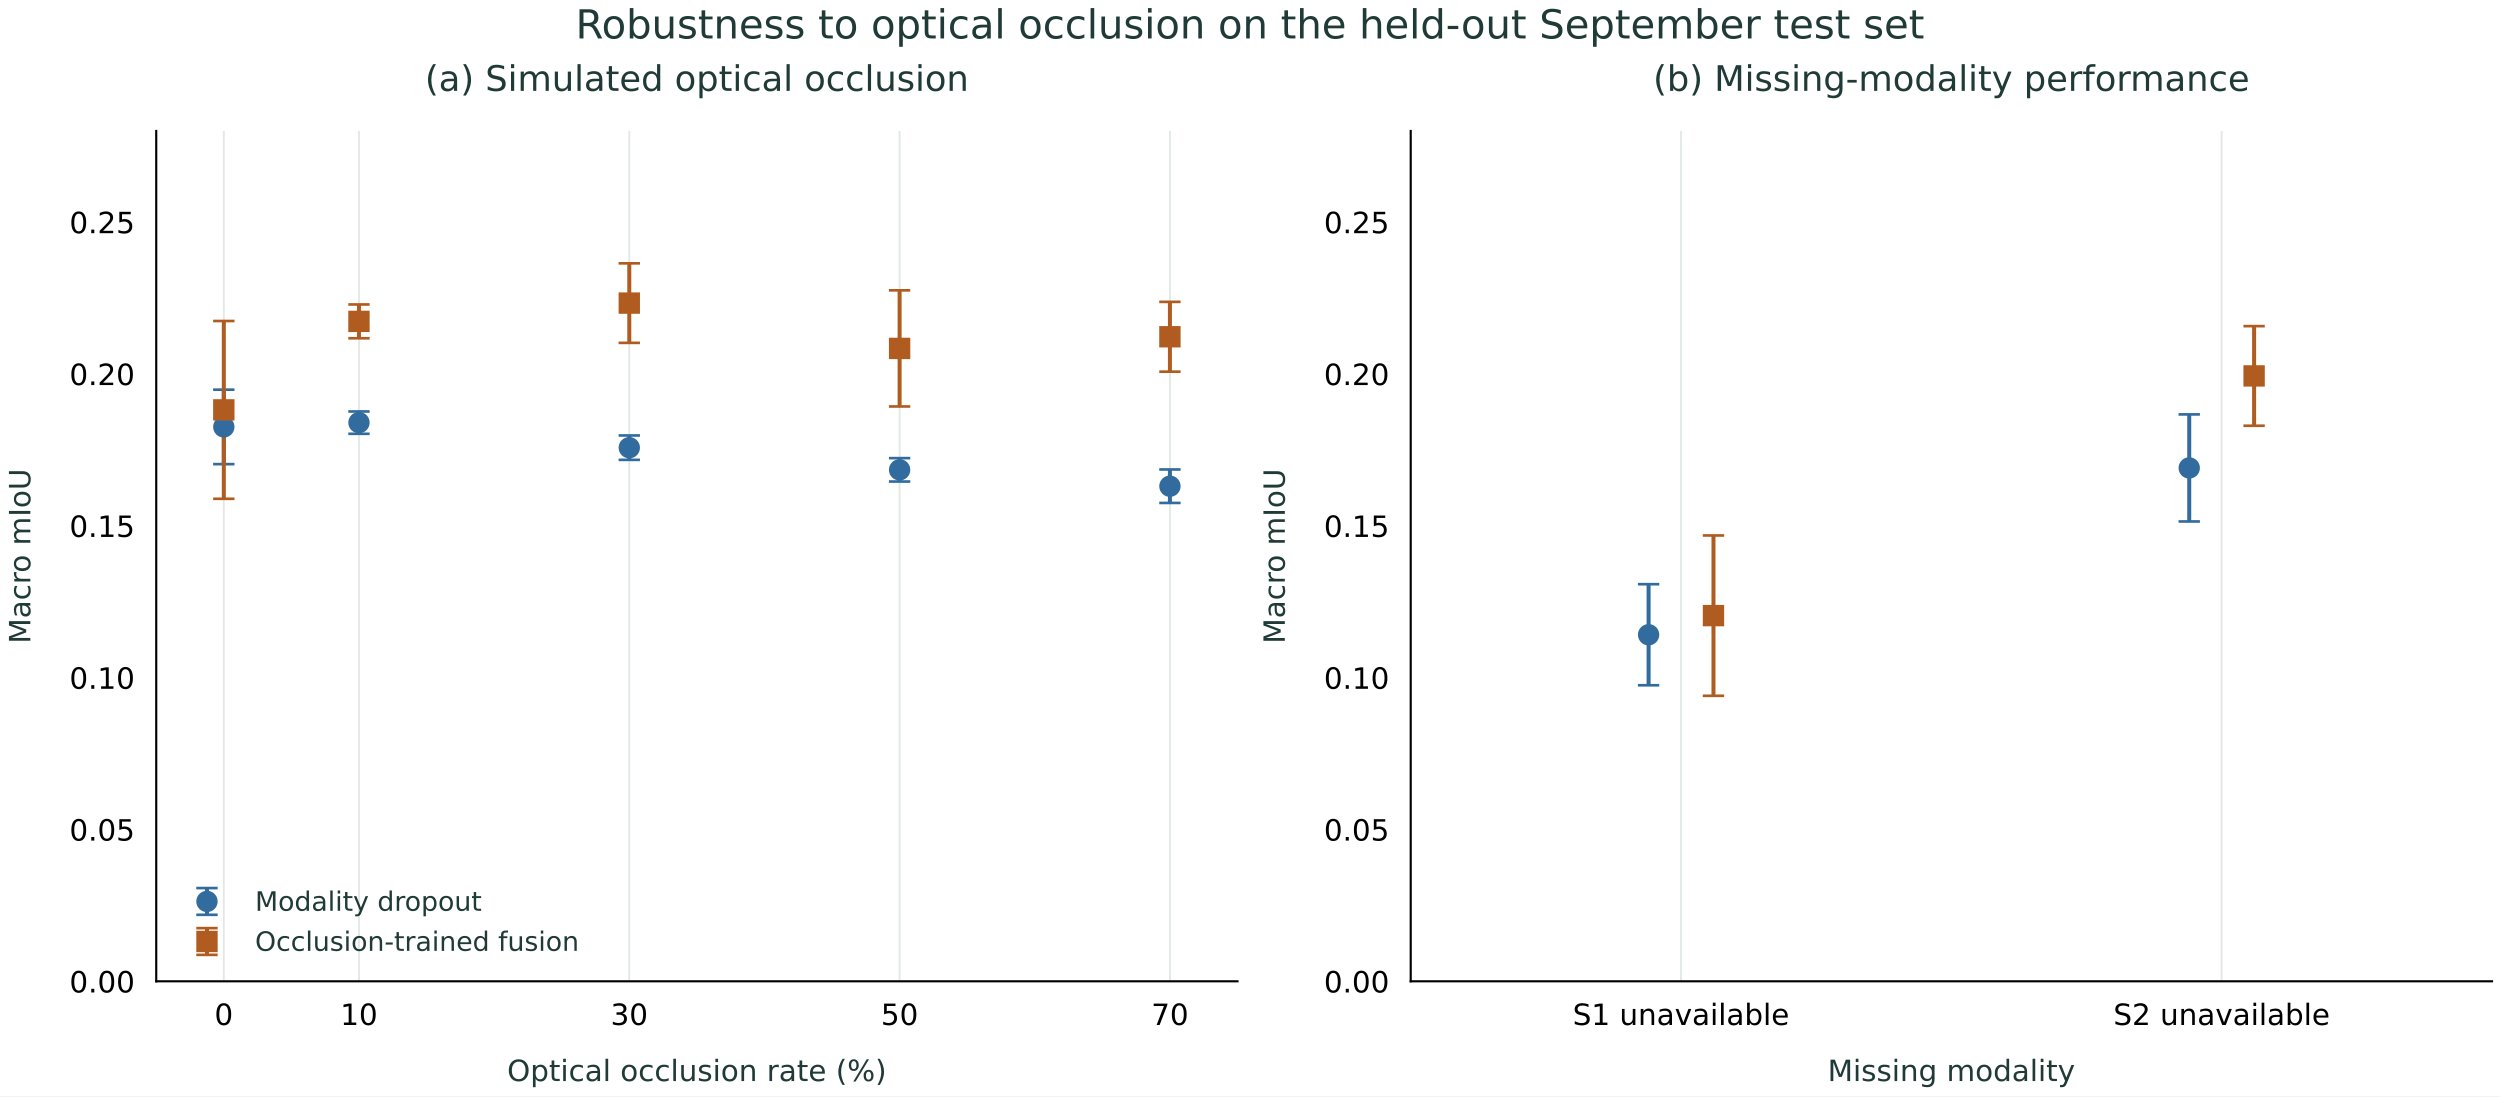
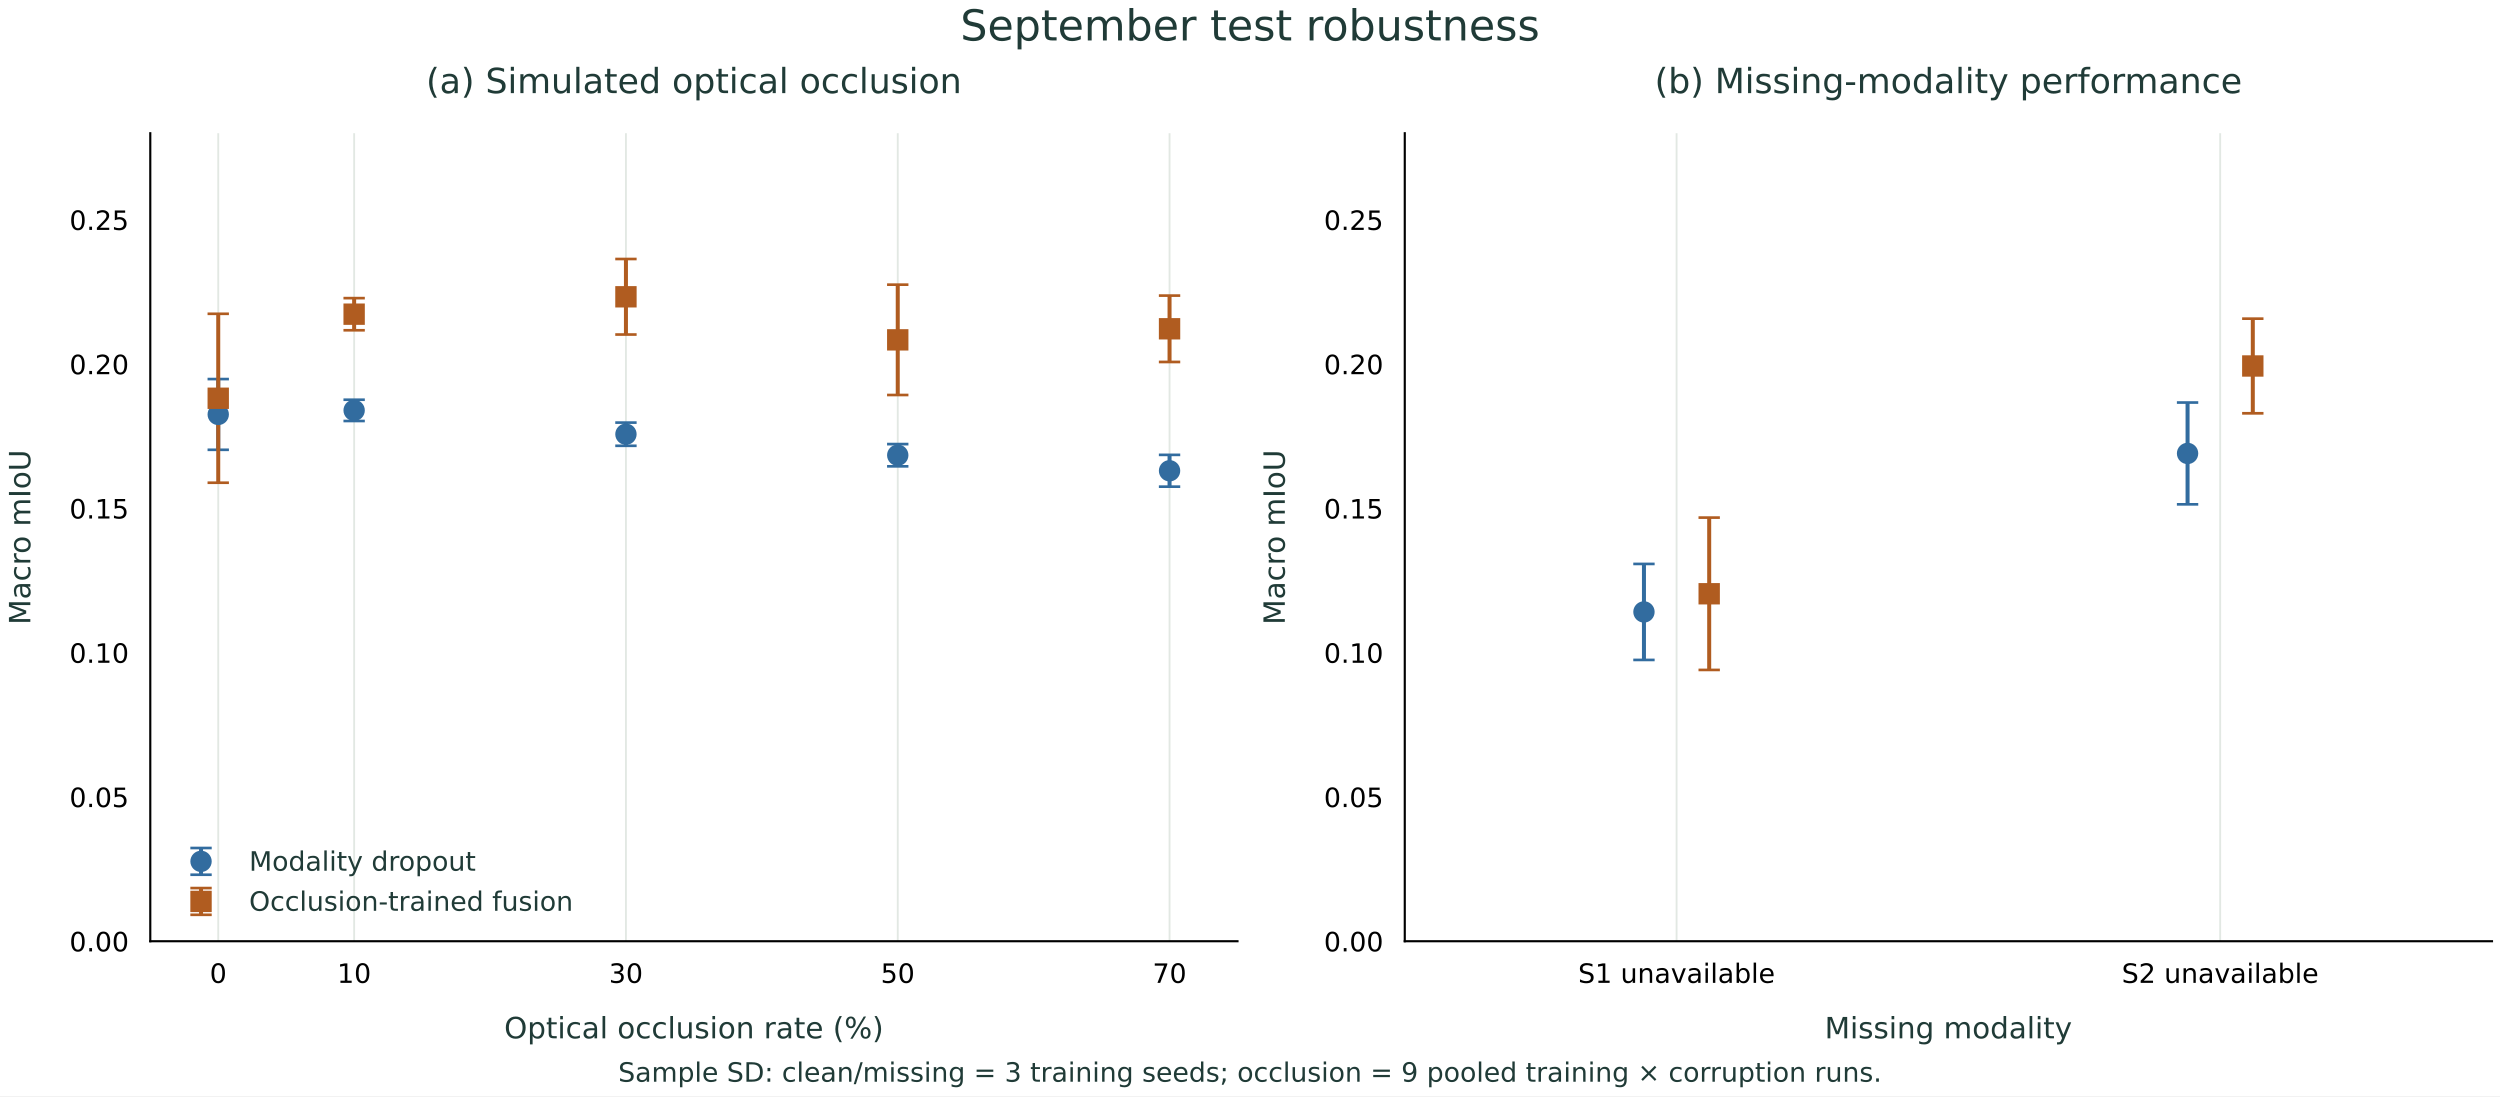
<svg xmlns="http://www.w3.org/2000/svg" xmlns:xlink="http://www.w3.org/1999/xlink" width="936pt" height="410.4pt" viewBox="0 0 936 410.4" version="1.1">
  <defs>
    <style type="text/css">*{stroke-linejoin: round; stroke-linecap: butt}</style>
  </defs>
  <g id="figure_1">
    <g id="patch_1">
      <path d="M 0 410.4 L 936 410.4 L 936 0 L 0 0 z " style="fill: #ffffff" />
    </g>
    <g id="axes_1">
      <g id="patch_2">
-         <path d="M 58.492 367.398 L 463.32 367.398 L 463.32 49.032 L 58.492 49.032 z " style="fill: #ffffff" />
+         <path d="M 56.266 352.397 L 463.32 352.397 L 463.32 49.88 L 56.266 49.88 z " style="fill: #ffffff" />
      </g>
      <g id="matplotlib.axis_1">
        <g id="xtick_1">
          <g id="line2d_1">
-             <path d="M 83.794 367.398 L 83.794 49.032 " clip-path="url(#p57aa75a93a)" style="fill: none; stroke: #e2e8e3; stroke-width: 0.7; stroke-linecap: square" />
+             <path d="M 81.707 352.397 L 81.707 49.88 " clip-path="url(#p161d29d0d8)" style="fill: none; stroke: #e2e8e3; stroke-width: 0.7; stroke-linecap: square" />
          </g>
          <g id="line2d_2" />
          <g id="text_1">
-             <text style="font-size: 11px; font-family: 'DejaVu Sans', Arial, sans-serif; text-anchor: middle" x="83.794" y="383.755" transform="rotate(-0 83.79415 383.7555)">0</text>
+             <text style="font-size: 10px; font-family: 'DejaVu Sans', Arial, sans-serif; text-anchor: middle" x="81.707" y="367.995" transform="rotate(-0 81.70675 367.9945)">0</text>
          </g>
        </g>
        <g id="xtick_2">
          <g id="line2d_3">
-             <path d="M 134.398 367.398 L 134.398 49.032 " clip-path="url(#p57aa75a93a)" style="fill: none; stroke: #e2e8e3; stroke-width: 0.7; stroke-linecap: square" />
+             <path d="M 132.589 352.397 L 132.589 49.88 " clip-path="url(#p161d29d0d8)" style="fill: none; stroke: #e2e8e3; stroke-width: 0.7; stroke-linecap: square" />
          </g>
          <g id="line2d_4" />
          <g id="text_2">
-             <text style="font-size: 11px; font-family: 'DejaVu Sans', Arial, sans-serif; text-anchor: middle" x="134.398" y="383.755" transform="rotate(-0 134.3976 383.7555)">10</text>
+             <text style="font-size: 10px; font-family: 'DejaVu Sans', Arial, sans-serif; text-anchor: middle" x="132.589" y="367.995" transform="rotate(-0 132.5885 367.9945)">10</text>
          </g>
        </g>
        <g id="xtick_3">
          <g id="line2d_5">
-             <path d="M 235.604 367.398 L 235.604 49.032 " clip-path="url(#p57aa75a93a)" style="fill: none; stroke: #e2e8e3; stroke-width: 0.7; stroke-linecap: square" />
+             <path d="M 234.352 352.397 L 234.352 49.88 " clip-path="url(#p161d29d0d8)" style="fill: none; stroke: #e2e8e3; stroke-width: 0.7; stroke-linecap: square" />
          </g>
          <g id="line2d_6" />
          <g id="text_3">
-             <text style="font-size: 11px; font-family: 'DejaVu Sans', Arial, sans-serif; text-anchor: middle" x="235.604" y="383.755" transform="rotate(-0 235.6045 383.7555)">30</text>
+             <text style="font-size: 10px; font-family: 'DejaVu Sans', Arial, sans-serif; text-anchor: middle" x="234.352" y="367.995" transform="rotate(-0 234.352 367.9945)">30</text>
          </g>
        </g>
        <g id="xtick_4">
          <g id="line2d_7">
-             <path d="M 336.811 367.398 L 336.811 49.032 " clip-path="url(#p57aa75a93a)" style="fill: none; stroke: #e2e8e3; stroke-width: 0.7; stroke-linecap: square" />
+             <path d="M 336.116 352.397 L 336.116 49.88 " clip-path="url(#p161d29d0d8)" style="fill: none; stroke: #e2e8e3; stroke-width: 0.7; stroke-linecap: square" />
          </g>
          <g id="line2d_8" />
          <g id="text_4">
-             <text style="font-size: 11px; font-family: 'DejaVu Sans', Arial, sans-serif; text-anchor: middle" x="336.811" y="383.755" transform="rotate(-0 336.8114 383.7555)">50</text>
+             <text style="font-size: 10px; font-family: 'DejaVu Sans', Arial, sans-serif; text-anchor: middle" x="336.116" y="367.995" transform="rotate(-0 336.1156 367.9945)">50</text>
          </g>
        </g>
        <g id="xtick_5">
          <g id="line2d_9">
-             <path d="M 438.018 367.398 L 438.018 49.032 " clip-path="url(#p57aa75a93a)" style="fill: none; stroke: #e2e8e3; stroke-width: 0.7; stroke-linecap: square" />
+             <path d="M 437.879 352.397 L 437.879 49.88 " clip-path="url(#p161d29d0d8)" style="fill: none; stroke: #e2e8e3; stroke-width: 0.7; stroke-linecap: square" />
          </g>
          <g id="line2d_10" />
          <g id="text_5">
-             <text style="font-size: 11px; font-family: 'DejaVu Sans', Arial, sans-serif; text-anchor: middle" x="438.018" y="383.755" transform="rotate(-0 438.0183 383.7555)">70</text>
+             <text style="font-size: 10px; font-family: 'DejaVu Sans', Arial, sans-serif; text-anchor: middle" x="437.879" y="367.995" transform="rotate(-0 437.8791 367.9945)">70</text>
          </g>
        </g>
        <g id="text_6">
-           <text style="font-size: 11px; font-family: 'DejaVu Sans', Arial, sans-serif; text-anchor: middle; fill: #203b37" x="260.906" y="404.756" transform="rotate(-0 260.9062 404.7563)">Optical occlusion rate (%)</text>
+           <text style="font-size: 11px; font-family: 'DejaVu Sans', Arial, sans-serif; text-anchor: middle; fill: #203b37" x="259.793" y="388.755" transform="rotate(-0 259.7929 388.7551)">Optical occlusion rate (%)</text>
        </g>
      </g>
      <g id="matplotlib.axis_2">
        <g id="ytick_1">
          <g id="line2d_11" />
          <g id="text_7">
-             <text style="font-size: 11px; font-family: 'DejaVu Sans', Arial, sans-serif; text-anchor: end" x="50.492" y="371.577" transform="rotate(-0 50.49243 371.5768)">0.00</text>
+             <text style="font-size: 10px; font-family: 'DejaVu Sans', Arial, sans-serif; text-anchor: end" x="48.266" y="356.196" transform="rotate(-0 48.26586 356.1957)">0.00</text>
          </g>
        </g>
        <g id="ytick_2">
          <g id="line2d_12" />
          <g id="text_8">
-             <text style="font-size: 11px; font-family: 'DejaVu Sans', Arial, sans-serif; text-anchor: end" x="50.492" y="314.726" transform="rotate(-0 50.49243 314.7256)">0.05</text>
+             <text style="font-size: 10px; font-family: 'DejaVu Sans', Arial, sans-serif; text-anchor: end" x="48.266" y="302.175" transform="rotate(-0 48.26586 302.1748)">0.05</text>
          </g>
        </g>
        <g id="ytick_3">
          <g id="line2d_13" />
          <g id="text_9">
-             <text style="font-size: 11px; font-family: 'DejaVu Sans', Arial, sans-serif; text-anchor: end" x="50.492" y="257.875" transform="rotate(-0 50.49243 257.8745)">0.10</text>
+             <text style="font-size: 10px; font-family: 'DejaVu Sans', Arial, sans-serif; text-anchor: end" x="48.266" y="248.154" transform="rotate(-0 48.26586 248.1539)">0.10</text>
          </g>
        </g>
        <g id="ytick_4">
          <g id="line2d_14" />
          <g id="text_10">
-             <text style="font-size: 11px; font-family: 'DejaVu Sans', Arial, sans-serif; text-anchor: end" x="50.492" y="201.023" transform="rotate(-0 50.49243 201.0234)">0.15</text>
+             <text style="font-size: 10px; font-family: 'DejaVu Sans', Arial, sans-serif; text-anchor: end" x="48.266" y="194.133" transform="rotate(-0 48.26586 194.1331)">0.15</text>
          </g>
        </g>
        <g id="ytick_5">
          <g id="line2d_15" />
          <g id="text_11">
-             <text style="font-size: 11px; font-family: 'DejaVu Sans', Arial, sans-serif; text-anchor: end" x="50.492" y="144.172" transform="rotate(-0 50.49243 144.1723)">0.20</text>
+             <text style="font-size: 10px; font-family: 'DejaVu Sans', Arial, sans-serif; text-anchor: end" x="48.266" y="140.112" transform="rotate(-0 48.26586 140.1122)">0.20</text>
          </g>
        </g>
        <g id="ytick_6">
          <g id="line2d_16" />
          <g id="text_12">
-             <text style="font-size: 11px; font-family: 'DejaVu Sans', Arial, sans-serif; text-anchor: end" x="50.492" y="87.321" transform="rotate(-0 50.49243 87.32121)">0.25</text>
+             <text style="font-size: 10px; font-family: 'DejaVu Sans', Arial, sans-serif; text-anchor: end" x="48.266" y="86.091" transform="rotate(-0 48.26586 86.09129)">0.25</text>
          </g>
        </g>
        <g id="text_13">
-           <text style="font-size: 11px; font-family: 'DejaVu Sans', Arial, sans-serif; text-anchor: middle; fill: #203b37" x="11.358" y="208.215" transform="rotate(-90 11.35766 208.2149)">Macro mIoU</text>
+           <text style="font-size: 11px; font-family: 'DejaVu Sans', Arial, sans-serif; text-anchor: middle; fill: #203b37" x="11.358" y="201.138" transform="rotate(-90 11.35766 201.1384)">Macro mIoU</text>
        </g>
      </g>
      <g id="LineCollection_1">
-         <path d="M 83.794 173.763 L 83.794 145.895 " clip-path="url(#p57aa75a93a)" style="fill: none; stroke: #326c9f; stroke-width: 1.5" />
-         <path d="M 134.398 162.415 L 134.398 154.046 " clip-path="url(#p57aa75a93a)" style="fill: none; stroke: #326c9f; stroke-width: 1.5" />
-         <path d="M 235.604 172.185 L 235.604 163.05 " clip-path="url(#p57aa75a93a)" style="fill: none; stroke: #326c9f; stroke-width: 1.5" />
-         <path d="M 336.811 180.277 L 336.811 171.522 " clip-path="url(#p57aa75a93a)" style="fill: none; stroke: #326c9f; stroke-width: 1.5" />
-         <path d="M 438.018 188.298 L 438.018 175.766 " clip-path="url(#p57aa75a93a)" style="fill: none; stroke: #326c9f; stroke-width: 1.5" />
+         <path d="M 81.707 168.401 L 81.707 141.921 " clip-path="url(#p161d29d0d8)" style="fill: none; stroke: #326c9f; stroke-width: 1.5" />
+         <path d="M 132.589 157.619 L 132.589 149.666 " clip-path="url(#p161d29d0d8)" style="fill: none; stroke: #326c9f; stroke-width: 1.5" />
+         <path d="M 234.352 166.902 L 234.352 158.222 " clip-path="url(#p161d29d0d8)" style="fill: none; stroke: #326c9f; stroke-width: 1.5" />
+         <path d="M 336.116 174.591 L 336.116 166.272 " clip-path="url(#p161d29d0d8)" style="fill: none; stroke: #326c9f; stroke-width: 1.5" />
+         <path d="M 437.879 182.213 L 437.879 170.305 " clip-path="url(#p161d29d0d8)" style="fill: none; stroke: #326c9f; stroke-width: 1.5" />
      </g>
      <g id="line2d_17">
        <defs>
-           <path id="m80611d238d" d="M 4 0 L -4 -0 " style="stroke: #326c9f" />
+           <path id="m5a3376b306" d="M 4 0 L -4 -0 " style="stroke: #326c9f" />
        </defs>
-         <g clip-path="url(#p57aa75a93a)">
-           <use xlink:href="#m80611d238d" x="83.794" y="173.763" style="fill: #326c9f; stroke: #326c9f" />
-           <use xlink:href="#m80611d238d" x="134.398" y="162.415" style="fill: #326c9f; stroke: #326c9f" />
-           <use xlink:href="#m80611d238d" x="235.604" y="172.185" style="fill: #326c9f; stroke: #326c9f" />
-           <use xlink:href="#m80611d238d" x="336.811" y="180.277" style="fill: #326c9f; stroke: #326c9f" />
-           <use xlink:href="#m80611d238d" x="438.018" y="188.298" style="fill: #326c9f; stroke: #326c9f" />
+         <g clip-path="url(#p161d29d0d8)">
+           <use xlink:href="#m5a3376b306" x="81.707" y="168.401" style="fill: #326c9f; stroke: #326c9f" />
+           <use xlink:href="#m5a3376b306" x="132.589" y="157.619" style="fill: #326c9f; stroke: #326c9f" />
+           <use xlink:href="#m5a3376b306" x="234.352" y="166.902" style="fill: #326c9f; stroke: #326c9f" />
+           <use xlink:href="#m5a3376b306" x="336.116" y="174.591" style="fill: #326c9f; stroke: #326c9f" />
+           <use xlink:href="#m5a3376b306" x="437.879" y="182.213" style="fill: #326c9f; stroke: #326c9f" />
        </g>
      </g>
      <g id="line2d_18">
-         <g clip-path="url(#p57aa75a93a)">
-           <use xlink:href="#m80611d238d" x="83.794" y="145.895" style="fill: #326c9f; stroke: #326c9f" />
-           <use xlink:href="#m80611d238d" x="134.398" y="154.046" style="fill: #326c9f; stroke: #326c9f" />
-           <use xlink:href="#m80611d238d" x="235.604" y="163.05" style="fill: #326c9f; stroke: #326c9f" />
-           <use xlink:href="#m80611d238d" x="336.811" y="171.522" style="fill: #326c9f; stroke: #326c9f" />
-           <use xlink:href="#m80611d238d" x="438.018" y="175.766" style="fill: #326c9f; stroke: #326c9f" />
+         <g clip-path="url(#p161d29d0d8)">
+           <use xlink:href="#m5a3376b306" x="81.707" y="141.921" style="fill: #326c9f; stroke: #326c9f" />
+           <use xlink:href="#m5a3376b306" x="132.589" y="149.666" style="fill: #326c9f; stroke: #326c9f" />
+           <use xlink:href="#m5a3376b306" x="234.352" y="158.222" style="fill: #326c9f; stroke: #326c9f" />
+           <use xlink:href="#m5a3376b306" x="336.116" y="166.272" style="fill: #326c9f; stroke: #326c9f" />
+           <use xlink:href="#m5a3376b306" x="437.879" y="170.305" style="fill: #326c9f; stroke: #326c9f" />
        </g>
      </g>
      <g id="LineCollection_2">
-         <path d="M 83.794 186.739 L 83.794 120.175 " clip-path="url(#p57aa75a93a)" style="fill: none; stroke: #b05c20; stroke-width: 1.5" />
-         <path d="M 134.398 126.659 L 134.398 113.999 " clip-path="url(#p57aa75a93a)" style="fill: none; stroke: #b05c20; stroke-width: 1.5" />
-         <path d="M 235.604 128.36 L 235.604 98.598 " clip-path="url(#p57aa75a93a)" style="fill: none; stroke: #b05c20; stroke-width: 1.5" />
-         <path d="M 336.811 152.185 L 336.811 108.708 " clip-path="url(#p57aa75a93a)" style="fill: none; stroke: #b05c20; stroke-width: 1.5" />
-         <path d="M 438.018 139.159 L 438.018 113.01 " clip-path="url(#p57aa75a93a)" style="fill: none; stroke: #b05c20; stroke-width: 1.5" />
+         <path d="M 81.707 180.732 L 81.707 117.482 " clip-path="url(#p161d29d0d8)" style="fill: none; stroke: #b05c20; stroke-width: 1.5" />
+         <path d="M 132.589 123.643 L 132.589 111.612 " clip-path="url(#p161d29d0d8)" style="fill: none; stroke: #b05c20; stroke-width: 1.5" />
+         <path d="M 234.352 125.259 L 234.352 96.979 " clip-path="url(#p161d29d0d8)" style="fill: none; stroke: #b05c20; stroke-width: 1.5" />
+         <path d="M 336.116 147.898 L 336.116 106.585 " clip-path="url(#p161d29d0d8)" style="fill: none; stroke: #b05c20; stroke-width: 1.5" />
+         <path d="M 437.879 135.52 L 437.879 110.673 " clip-path="url(#p161d29d0d8)" style="fill: none; stroke: #b05c20; stroke-width: 1.5" />
      </g>
      <g id="line2d_19">
        <defs>
-           <path id="mf599876bf4" d="M 4 0 L -4 -0 " style="stroke: #b05c20" />
+           <path id="m211074b7ec" d="M 4 0 L -4 -0 " style="stroke: #b05c20" />
        </defs>
-         <g clip-path="url(#p57aa75a93a)">
-           <use xlink:href="#mf599876bf4" x="83.794" y="186.739" style="fill: #b05c20; stroke: #b05c20" />
-           <use xlink:href="#mf599876bf4" x="134.398" y="126.659" style="fill: #b05c20; stroke: #b05c20" />
-           <use xlink:href="#mf599876bf4" x="235.604" y="128.36" style="fill: #b05c20; stroke: #b05c20" />
-           <use xlink:href="#mf599876bf4" x="336.811" y="152.185" style="fill: #b05c20; stroke: #b05c20" />
-           <use xlink:href="#mf599876bf4" x="438.018" y="139.159" style="fill: #b05c20; stroke: #b05c20" />
+         <g clip-path="url(#p161d29d0d8)">
+           <use xlink:href="#m211074b7ec" x="81.707" y="180.732" style="fill: #b05c20; stroke: #b05c20" />
+           <use xlink:href="#m211074b7ec" x="132.589" y="123.643" style="fill: #b05c20; stroke: #b05c20" />
+           <use xlink:href="#m211074b7ec" x="234.352" y="125.259" style="fill: #b05c20; stroke: #b05c20" />
+           <use xlink:href="#m211074b7ec" x="336.116" y="147.898" style="fill: #b05c20; stroke: #b05c20" />
+           <use xlink:href="#m211074b7ec" x="437.879" y="135.52" style="fill: #b05c20; stroke: #b05c20" />
        </g>
      </g>
      <g id="line2d_20">
-         <g clip-path="url(#p57aa75a93a)">
-           <use xlink:href="#mf599876bf4" x="83.794" y="120.175" style="fill: #b05c20; stroke: #b05c20" />
-           <use xlink:href="#mf599876bf4" x="134.398" y="113.999" style="fill: #b05c20; stroke: #b05c20" />
-           <use xlink:href="#mf599876bf4" x="235.604" y="98.598" style="fill: #b05c20; stroke: #b05c20" />
-           <use xlink:href="#mf599876bf4" x="336.811" y="108.708" style="fill: #b05c20; stroke: #b05c20" />
-           <use xlink:href="#mf599876bf4" x="438.018" y="113.01" style="fill: #b05c20; stroke: #b05c20" />
+         <g clip-path="url(#p161d29d0d8)">
+           <use xlink:href="#m211074b7ec" x="81.707" y="117.482" style="fill: #b05c20; stroke: #b05c20" />
+           <use xlink:href="#m211074b7ec" x="132.589" y="111.612" style="fill: #b05c20; stroke: #b05c20" />
+           <use xlink:href="#m211074b7ec" x="234.352" y="96.979" style="fill: #b05c20; stroke: #b05c20" />
+           <use xlink:href="#m211074b7ec" x="336.116" y="106.585" style="fill: #b05c20; stroke: #b05c20" />
+           <use xlink:href="#m211074b7ec" x="437.879" y="110.673" style="fill: #b05c20; stroke: #b05c20" />
        </g>
      </g>
      <g id="line2d_21">
        <defs>
-           <path id="md6e968a010" d="M 0 3.5 C 0.928 3.5 1.819 3.131 2.475 2.475 C 3.131 1.819 3.5 0.928 3.5 0 C 3.5 -0.928 3.131 -1.819 2.475 -2.475 C 1.819 -3.131 0.928 -3.5 0 -3.5 C -0.928 -3.5 -1.819 -3.131 -2.475 -2.475 C -3.131 -1.819 -3.5 -0.928 -3.5 0 C -3.5 0.928 -3.131 1.819 -2.475 2.475 C -1.819 3.131 -0.928 3.5 0 3.5 z " style="stroke: #326c9f" />
+           <path id="ma294950234" d="M 0 3.5 C 0.928 3.5 1.819 3.131 2.475 2.475 C 3.131 1.819 3.5 0.928 3.5 0 C 3.5 -0.928 3.131 -1.819 2.475 -2.475 C 1.819 -3.131 0.928 -3.5 0 -3.5 C -0.928 -3.5 -1.819 -3.131 -2.475 -2.475 C -3.131 -1.819 -3.5 -0.928 -3.5 0 C -3.5 0.928 -3.131 1.819 -2.475 2.475 C -1.819 3.131 -0.928 3.5 0 3.5 z " style="stroke: #326c9f" />
        </defs>
-         <g clip-path="url(#p57aa75a93a)">
-           <use xlink:href="#md6e968a010" x="83.794" y="159.829" style="fill: #326c9f; stroke: #326c9f" />
-           <use xlink:href="#md6e968a010" x="134.398" y="158.231" style="fill: #326c9f; stroke: #326c9f" />
-           <use xlink:href="#md6e968a010" x="235.604" y="167.617" style="fill: #326c9f; stroke: #326c9f" />
-           <use xlink:href="#md6e968a010" x="336.811" y="175.9" style="fill: #326c9f; stroke: #326c9f" />
-           <use xlink:href="#md6e968a010" x="438.018" y="182.032" style="fill: #326c9f; stroke: #326c9f" />
+         <g clip-path="url(#p161d29d0d8)">
+           <use xlink:href="#ma294950234" x="81.707" y="155.161" style="fill: #326c9f; stroke: #326c9f" />
+           <use xlink:href="#ma294950234" x="132.589" y="153.642" style="fill: #326c9f; stroke: #326c9f" />
+           <use xlink:href="#ma294950234" x="234.352" y="162.562" style="fill: #326c9f; stroke: #326c9f" />
+           <use xlink:href="#ma294950234" x="336.116" y="170.432" style="fill: #326c9f; stroke: #326c9f" />
+           <use xlink:href="#ma294950234" x="437.879" y="176.259" style="fill: #326c9f; stroke: #326c9f" />
        </g>
      </g>
      <g id="line2d_22">
        <defs>
-           <path id="mfae24d5245" d="M -3.5 3.5 L 3.5 3.5 L 3.5 -3.5 L -3.5 -3.5 z " style="stroke: #b05c20; stroke-linejoin: miter" />
+           <path id="m8c17214a8f" d="M -3.5 3.5 L 3.5 3.5 L 3.5 -3.5 L -3.5 -3.5 z " style="stroke: #b05c20; stroke-linejoin: miter" />
        </defs>
-         <g clip-path="url(#p57aa75a93a)">
-           <use xlink:href="#mfae24d5245" x="83.794" y="153.457" style="fill: #b05c20; stroke: #b05c20; stroke-linejoin: miter" />
-           <use xlink:href="#mfae24d5245" x="134.398" y="120.329" style="fill: #b05c20; stroke: #b05c20; stroke-linejoin: miter" />
-           <use xlink:href="#mfae24d5245" x="235.604" y="113.479" style="fill: #b05c20; stroke: #b05c20; stroke-linejoin: miter" />
-           <use xlink:href="#mfae24d5245" x="336.811" y="130.447" style="fill: #b05c20; stroke: #b05c20; stroke-linejoin: miter" />
-           <use xlink:href="#mfae24d5245" x="438.018" y="126.084" style="fill: #b05c20; stroke: #b05c20; stroke-linejoin: miter" />
+         <g clip-path="url(#p161d29d0d8)">
+           <use xlink:href="#m8c17214a8f" x="81.707" y="149.107" style="fill: #b05c20; stroke: #b05c20; stroke-linejoin: miter" />
+           <use xlink:href="#m8c17214a8f" x="132.589" y="117.628" style="fill: #b05c20; stroke: #b05c20; stroke-linejoin: miter" />
+           <use xlink:href="#m8c17214a8f" x="234.352" y="111.119" style="fill: #b05c20; stroke: #b05c20; stroke-linejoin: miter" />
+           <use xlink:href="#m8c17214a8f" x="336.116" y="127.242" style="fill: #b05c20; stroke: #b05c20; stroke-linejoin: miter" />
+           <use xlink:href="#m8c17214a8f" x="437.879" y="123.096" style="fill: #b05c20; stroke: #b05c20; stroke-linejoin: miter" />
        </g>
      </g>
      <g id="patch_3">
-         <path d="M 58.492 367.398 L 58.492 49.032 " style="fill: none; stroke: #000000; stroke-width: 0.8; stroke-linejoin: miter; stroke-linecap: square" />
+         <path d="M 56.266 352.397 L 56.266 49.88 " style="fill: none; stroke: #000000; stroke-width: 0.8; stroke-linejoin: miter; stroke-linecap: square" />
      </g>
      <g id="patch_4">
-         <path d="M 58.492 367.398 L 463.32 367.398 " style="fill: none; stroke: #000000; stroke-width: 0.8; stroke-linejoin: miter; stroke-linecap: square" />
+         <path d="M 56.266 352.397 L 463.32 352.397 " style="fill: none; stroke: #000000; stroke-width: 0.8; stroke-linejoin: miter; stroke-linecap: square" />
      </g>
      <g id="text_14">
-         <text style="font-size: 13.2px; font-family: 'DejaVu Sans', Arial, sans-serif; text-anchor: middle; fill: #203b37" x="260.906" y="34.032" transform="rotate(-0 260.9062 34.03183)">(a) Simulated optical occlusion</text>
+         <text style="font-size: 13px; font-family: 'DejaVu Sans', Arial, sans-serif; text-anchor: middle; fill: #203b37" x="259.793" y="34.88" transform="rotate(-0 259.7929 34.87994)">(a) Simulated optical occlusion</text>
      </g>
      <g id="legend_1">
        <g id="LineCollection_3">
-           <path d="M 77.492 342.495 L 77.492 332.495 " style="fill: none; stroke: #326c9f; stroke-width: 1.5" />
+           <path d="M 75.266 327.494 L 75.266 317.494 " style="fill: none; stroke: #326c9f; stroke-width: 1.5" />
        </g>
        <g id="line2d_23">
          <g>
-             <use xlink:href="#m80611d238d" x="77.492" y="342.495" style="fill: #326c9f; stroke: #326c9f" />
+             <use xlink:href="#m5a3376b306" x="75.266" y="327.494" style="fill: #326c9f; stroke: #326c9f" />
          </g>
        </g>
        <g id="line2d_24">
          <g>
-             <use xlink:href="#m80611d238d" x="77.492" y="332.495" style="fill: #326c9f; stroke: #326c9f" />
+             <use xlink:href="#m5a3376b306" x="75.266" y="317.494" style="fill: #326c9f; stroke: #326c9f" />
          </g>
        </g>
        <g id="line2d_25" />
        <g id="line2d_26">
          <g>
-             <use xlink:href="#md6e968a010" x="77.492" y="337.495" style="fill: #326c9f; stroke: #326c9f" />
+             <use xlink:href="#ma294950234" x="75.266" y="322.494" style="fill: #326c9f; stroke: #326c9f" />
          </g>
        </g>
        <g id="text_15">
-           <text style="font-size: 10px; font-family: 'DejaVu Sans', Arial, sans-serif; text-anchor: start; fill: #203b37" x="95.492" y="340.995" transform="rotate(-0 95.49243 340.9949)">Modality dropout</text>
+           <text style="font-size: 10px; font-family: 'DejaVu Sans', Arial, sans-serif; text-anchor: start; fill: #203b37" x="93.266" y="325.994" transform="rotate(-0 93.26587 325.9937)">Modality dropout</text>
        </g>
        <g id="LineCollection_4">
-           <path d="M 77.492 357.496 L 77.492 347.496 " style="fill: none; stroke: #b05c20; stroke-width: 1.5" />
+           <path d="M 75.266 342.495 L 75.266 332.495 " style="fill: none; stroke: #b05c20; stroke-width: 1.5" />
        </g>
        <g id="line2d_27">
          <g>
-             <use xlink:href="#mf599876bf4" x="77.492" y="357.496" style="fill: #b05c20; stroke: #b05c20" />
+             <use xlink:href="#m211074b7ec" x="75.266" y="342.495" style="fill: #b05c20; stroke: #b05c20" />
          </g>
        </g>
        <g id="line2d_28">
          <g>
-             <use xlink:href="#mf599876bf4" x="77.492" y="347.496" style="fill: #b05c20; stroke: #b05c20" />
+             <use xlink:href="#m211074b7ec" x="75.266" y="332.495" style="fill: #b05c20; stroke: #b05c20" />
          </g>
        </g>
        <g id="line2d_29" />
        <g id="line2d_30">
          <g>
-             <use xlink:href="#mfae24d5245" x="77.492" y="352.496" style="fill: #b05c20; stroke: #b05c20; stroke-linejoin: miter" />
+             <use xlink:href="#m8c17214a8f" x="75.266" y="337.495" style="fill: #b05c20; stroke: #b05c20; stroke-linejoin: miter" />
          </g>
        </g>
        <g id="text_16">
-           <text style="font-size: 10px; font-family: 'DejaVu Sans', Arial, sans-serif; text-anchor: start; fill: #203b37" x="95.492" y="355.996" transform="rotate(-0 95.49243 355.9957)">Occlusion-trained fusion</text>
+           <text style="font-size: 10px; font-family: 'DejaVu Sans', Arial, sans-serif; text-anchor: start; fill: #203b37" x="93.266" y="340.995" transform="rotate(-0 93.26587 340.9945)">Occlusion-trained fusion</text>
        </g>
      </g>
    </g>
    <g id="axes_2">
      <g id="patch_5">
-         <path d="M 528.172 367.398 L 933 367.398 L 933 49.032 L 528.172 49.032 z " style="fill: #ffffff" />
+         <path d="M 525.946 352.397 L 933 352.397 L 933 49.88 L 525.946 49.88 z " style="fill: #ffffff" />
      </g>
      <g id="matplotlib.axis_3">
        <g id="xtick_6">
          <g id="line2d_31">
-             <path d="M 629.379 367.398 L 629.379 49.032 " clip-path="url(#p4e91485424)" style="fill: none; stroke: #e2e8e3; stroke-width: 0.7; stroke-linecap: square" />
+             <path d="M 627.709 352.397 L 627.709 49.88 " clip-path="url(#p77392a36a3)" style="fill: none; stroke: #e2e8e3; stroke-width: 0.7; stroke-linecap: square" />
          </g>
          <g id="line2d_32" />
          <g id="text_17">
-             <text style="font-size: 11px; font-family: 'DejaVu Sans', Arial, sans-serif; text-anchor: middle" x="629.379" y="383.756" transform="rotate(-0 629.3791 383.7563)">S1 unavailable</text>
+             <text style="font-size: 10px; font-family: 'DejaVu Sans', Arial, sans-serif; text-anchor: middle" x="627.709" y="367.995" transform="rotate(-0 627.7092 367.9953)">S1 unavailable</text>
          </g>
        </g>
        <g id="xtick_7">
          <g id="line2d_33">
-             <path d="M 831.793 367.398 L 831.793 49.032 " clip-path="url(#p4e91485424)" style="fill: none; stroke: #e2e8e3; stroke-width: 0.7; stroke-linecap: square" />
+             <path d="M 831.236 352.397 L 831.236 49.88 " clip-path="url(#p77392a36a3)" style="fill: none; stroke: #e2e8e3; stroke-width: 0.7; stroke-linecap: square" />
          </g>
          <g id="line2d_34" />
          <g id="text_18">
-             <text style="font-size: 11px; font-family: 'DejaVu Sans', Arial, sans-serif; text-anchor: middle" x="831.793" y="383.756" transform="rotate(-0 831.7929 383.7563)">S2 unavailable</text>
+             <text style="font-size: 10px; font-family: 'DejaVu Sans', Arial, sans-serif; text-anchor: middle" x="831.236" y="367.995" transform="rotate(-0 831.2362 367.9953)">S2 unavailable</text>
          </g>
        </g>
        <g id="text_19">
-           <text style="font-size: 11px; font-family: 'DejaVu Sans', Arial, sans-serif; text-anchor: middle; fill: #203b37" x="730.586" y="404.757" transform="rotate(-0 730.586 404.7572)">Missing modality</text>
+           <text style="font-size: 11px; font-family: 'DejaVu Sans', Arial, sans-serif; text-anchor: middle; fill: #203b37" x="729.473" y="388.756" transform="rotate(-0 729.4727 388.7559)">Missing modality</text>
        </g>
      </g>
      <g id="matplotlib.axis_4">
        <g id="ytick_7">
          <g id="line2d_35" />
          <g id="text_20">
-             <text style="font-size: 11px; font-family: 'DejaVu Sans', Arial, sans-serif; text-anchor: end" x="520.172" y="371.577" transform="rotate(-0 520.1722 371.5768)">0.00</text>
+             <text style="font-size: 10px; font-family: 'DejaVu Sans', Arial, sans-serif; text-anchor: end" x="517.946" y="356.196" transform="rotate(-0 517.9456 356.1957)">0.00</text>
          </g>
        </g>
        <g id="ytick_8">
          <g id="line2d_36" />
          <g id="text_21">
-             <text style="font-size: 11px; font-family: 'DejaVu Sans', Arial, sans-serif; text-anchor: end" x="520.172" y="314.726" transform="rotate(-0 520.1722 314.7256)">0.05</text>
+             <text style="font-size: 10px; font-family: 'DejaVu Sans', Arial, sans-serif; text-anchor: end" x="517.946" y="302.175" transform="rotate(-0 517.9456 302.1748)">0.05</text>
          </g>
        </g>
        <g id="ytick_9">
          <g id="line2d_37" />
          <g id="text_22">
-             <text style="font-size: 11px; font-family: 'DejaVu Sans', Arial, sans-serif; text-anchor: end" x="520.172" y="257.875" transform="rotate(-0 520.1722 257.8745)">0.10</text>
+             <text style="font-size: 10px; font-family: 'DejaVu Sans', Arial, sans-serif; text-anchor: end" x="517.946" y="248.154" transform="rotate(-0 517.9456 248.1539)">0.10</text>
          </g>
        </g>
        <g id="ytick_10">
          <g id="line2d_38" />
          <g id="text_23">
-             <text style="font-size: 11px; font-family: 'DejaVu Sans', Arial, sans-serif; text-anchor: end" x="520.172" y="201.023" transform="rotate(-0 520.1722 201.0234)">0.15</text>
+             <text style="font-size: 10px; font-family: 'DejaVu Sans', Arial, sans-serif; text-anchor: end" x="517.946" y="194.133" transform="rotate(-0 517.9456 194.1331)">0.15</text>
          </g>
        </g>
        <g id="ytick_11">
          <g id="line2d_39" />
          <g id="text_24">
-             <text style="font-size: 11px; font-family: 'DejaVu Sans', Arial, sans-serif; text-anchor: end" x="520.172" y="144.172" transform="rotate(-0 520.1722 144.1723)">0.20</text>
+             <text style="font-size: 10px; font-family: 'DejaVu Sans', Arial, sans-serif; text-anchor: end" x="517.946" y="140.112" transform="rotate(-0 517.9456 140.1122)">0.20</text>
          </g>
        </g>
        <g id="ytick_12">
          <g id="line2d_40" />
          <g id="text_25">
-             <text style="font-size: 11px; font-family: 'DejaVu Sans', Arial, sans-serif; text-anchor: end" x="520.172" y="87.321" transform="rotate(-0 520.1722 87.32121)">0.25</text>
+             <text style="font-size: 10px; font-family: 'DejaVu Sans', Arial, sans-serif; text-anchor: end" x="517.946" y="86.091" transform="rotate(-0 517.9456 86.09129)">0.25</text>
          </g>
        </g>
        <g id="text_26">
-           <text style="font-size: 11px; font-family: 'DejaVu Sans', Arial, sans-serif; text-anchor: middle; fill: #203b37" x="481.037" y="208.215" transform="rotate(-90 481.0374 208.2149)">Macro mIoU</text>
+           <text style="font-size: 11px; font-family: 'DejaVu Sans', Arial, sans-serif; text-anchor: middle; fill: #203b37" x="481.037" y="201.138" transform="rotate(-90 481.0374 201.1384)">Macro mIoU</text>
        </g>
      </g>
      <g id="LineCollection_5">
-         <path d="M 617.234 256.566 L 617.234 218.73 " clip-path="url(#p4e91485424)" style="fill: none; stroke: #326c9f; stroke-width: 1.5" />
-         <path d="M 819.648 195.246 L 819.648 155.15 " clip-path="url(#p4e91485424)" style="fill: none; stroke: #326c9f; stroke-width: 1.5" />
+         <path d="M 615.498 247.083 L 615.498 211.13 " clip-path="url(#p77392a36a3)" style="fill: none; stroke: #326c9f; stroke-width: 1.5" />
+         <path d="M 819.025 188.815 L 819.025 150.715 " clip-path="url(#p77392a36a3)" style="fill: none; stroke: #326c9f; stroke-width: 1.5" />
      </g>
      <g id="line2d_41">
-         <g clip-path="url(#p4e91485424)">
-           <use xlink:href="#m80611d238d" x="617.234" y="256.566" style="fill: #326c9f; stroke: #326c9f" />
-           <use xlink:href="#m80611d238d" x="819.648" y="195.246" style="fill: #326c9f; stroke: #326c9f" />
+         <g clip-path="url(#p77392a36a3)">
+           <use xlink:href="#m5a3376b306" x="615.498" y="247.083" style="fill: #326c9f; stroke: #326c9f" />
+           <use xlink:href="#m5a3376b306" x="819.025" y="188.815" style="fill: #326c9f; stroke: #326c9f" />
        </g>
      </g>
      <g id="line2d_42">
-         <g clip-path="url(#p4e91485424)">
-           <use xlink:href="#m80611d238d" x="617.234" y="218.73" style="fill: #326c9f; stroke: #326c9f" />
-           <use xlink:href="#m80611d238d" x="819.648" y="155.15" style="fill: #326c9f; stroke: #326c9f" />
+         <g clip-path="url(#p77392a36a3)">
+           <use xlink:href="#m5a3376b306" x="615.498" y="211.13" style="fill: #326c9f; stroke: #326c9f" />
+           <use xlink:href="#m5a3376b306" x="819.025" y="150.715" style="fill: #326c9f; stroke: #326c9f" />
        </g>
      </g>
      <g id="LineCollection_6">
-         <path d="M 641.524 260.507 L 641.524 200.471 " clip-path="url(#p4e91485424)" style="fill: none; stroke: #b05c20; stroke-width: 1.5" />
-         <path d="M 843.938 159.386 L 843.938 122.102 " clip-path="url(#p4e91485424)" style="fill: none; stroke: #b05c20; stroke-width: 1.5" />
+         <path d="M 639.921 250.827 L 639.921 193.78 " clip-path="url(#p77392a36a3)" style="fill: none; stroke: #b05c20; stroke-width: 1.5" />
+         <path d="M 843.448 154.74 L 843.448 119.312 " clip-path="url(#p77392a36a3)" style="fill: none; stroke: #b05c20; stroke-width: 1.5" />
      </g>
      <g id="line2d_43">
-         <g clip-path="url(#p4e91485424)">
-           <use xlink:href="#mf599876bf4" x="641.524" y="260.507" style="fill: #b05c20; stroke: #b05c20" />
-           <use xlink:href="#mf599876bf4" x="843.938" y="159.386" style="fill: #b05c20; stroke: #b05c20" />
+         <g clip-path="url(#p77392a36a3)">
+           <use xlink:href="#m211074b7ec" x="639.921" y="250.827" style="fill: #b05c20; stroke: #b05c20" />
+           <use xlink:href="#m211074b7ec" x="843.448" y="154.74" style="fill: #b05c20; stroke: #b05c20" />
        </g>
      </g>
      <g id="line2d_44">
-         <g clip-path="url(#p4e91485424)">
-           <use xlink:href="#mf599876bf4" x="641.524" y="200.471" style="fill: #b05c20; stroke: #b05c20" />
-           <use xlink:href="#mf599876bf4" x="843.938" y="122.102" style="fill: #b05c20; stroke: #b05c20" />
+         <g clip-path="url(#p77392a36a3)">
+           <use xlink:href="#m211074b7ec" x="639.921" y="193.78" style="fill: #b05c20; stroke: #b05c20" />
+           <use xlink:href="#m211074b7ec" x="843.448" y="119.312" style="fill: #b05c20; stroke: #b05c20" />
        </g>
      </g>
      <g id="line2d_45">
-         <g clip-path="url(#p4e91485424)">
-           <use xlink:href="#md6e968a010" x="617.234" y="237.648" style="fill: #326c9f; stroke: #326c9f" />
-           <use xlink:href="#md6e968a010" x="819.648" y="175.198" style="fill: #326c9f; stroke: #326c9f" />
+         <g clip-path="url(#p77392a36a3)">
+           <use xlink:href="#ma294950234" x="615.498" y="229.106" style="fill: #326c9f; stroke: #326c9f" />
+           <use xlink:href="#ma294950234" x="819.025" y="169.765" style="fill: #326c9f; stroke: #326c9f" />
        </g>
      </g>
      <g id="line2d_46">
-         <g clip-path="url(#p4e91485424)">
-           <use xlink:href="#mfae24d5245" x="641.524" y="230.489" style="fill: #b05c20; stroke: #b05c20; stroke-linejoin: miter" />
-           <use xlink:href="#mfae24d5245" x="843.938" y="140.744" style="fill: #b05c20; stroke: #b05c20; stroke-linejoin: miter" />
+         <g clip-path="url(#p77392a36a3)">
+           <use xlink:href="#m8c17214a8f" x="639.921" y="222.304" style="fill: #b05c20; stroke: #b05c20; stroke-linejoin: miter" />
+           <use xlink:href="#m8c17214a8f" x="843.448" y="137.026" style="fill: #b05c20; stroke: #b05c20; stroke-linejoin: miter" />
        </g>
      </g>
      <g id="patch_6">
-         <path d="M 528.172 367.398 L 528.172 49.032 " style="fill: none; stroke: #000000; stroke-width: 0.8; stroke-linejoin: miter; stroke-linecap: square" />
+         <path d="M 525.946 352.397 L 525.946 49.88 " style="fill: none; stroke: #000000; stroke-width: 0.8; stroke-linejoin: miter; stroke-linecap: square" />
      </g>
      <g id="patch_7">
-         <path d="M 528.172 367.398 L 933 367.398 " style="fill: none; stroke: #000000; stroke-width: 0.8; stroke-linejoin: miter; stroke-linecap: square" />
+         <path d="M 525.946 352.397 L 933 352.397 " style="fill: none; stroke: #000000; stroke-width: 0.8; stroke-linejoin: miter; stroke-linecap: square" />
      </g>
      <g id="text_27">
-         <text style="font-size: 13.2px; font-family: 'DejaVu Sans', Arial, sans-serif; text-anchor: middle; fill: #203b37" x="730.586" y="34.032" transform="rotate(-0 730.586 34.03183)">(b) Missing-modality performance</text>
+         <text style="font-size: 13px; font-family: 'DejaVu Sans', Arial, sans-serif; text-anchor: middle; fill: #203b37" x="729.473" y="34.88" transform="rotate(-0 729.4727 34.87994)">(b) Missing-modality performance</text>
      </g>
    </g>
    <g id="text_28">
-       <text style="font-size: 15px; font-family: 'DejaVu Sans', Arial, sans-serif; text-anchor: middle; fill: #203b37" x="468" y="14.398" transform="rotate(-0 468 14.3979)">Robustness to optical occlusion on the held-out September test set</text>
+       <text style="font-size: 16px; font-family: 'DejaVu Sans', Arial, sans-serif; text-anchor: middle; fill: #203b37" x="468" y="15.158" transform="rotate(-0 468 15.15774)">September test robustness</text>
+     </g>
+     <g id="text_29">
+       <text style="font-size: 10px; font-family: 'DejaVu Sans', Arial, sans-serif; text-anchor: middle; fill: #203b37" x="468" y="404.997" transform="rotate(-0 468 404.9974)">Sample SD: clean/missing = 3 training seeds; occlusion = 9 pooled training × corruption runs.</text>
    </g>
  </g>
  <defs>
-     <clipPath id="p57aa75a93a">
-       <rect x="58.492" y="49.032" width="404.828" height="318.366" />
+     <clipPath id="p161d29d0d8">
+       <rect x="56.266" y="49.88" width="407.054" height="302.517" />
    </clipPath>
-     <clipPath id="p4e91485424">
-       <rect x="528.172" y="49.032" width="404.828" height="318.366" />
+     <clipPath id="p77392a36a3">
+       <rect x="525.946" y="49.88" width="407.054" height="302.517" />
    </clipPath>
  </defs>
</svg>
